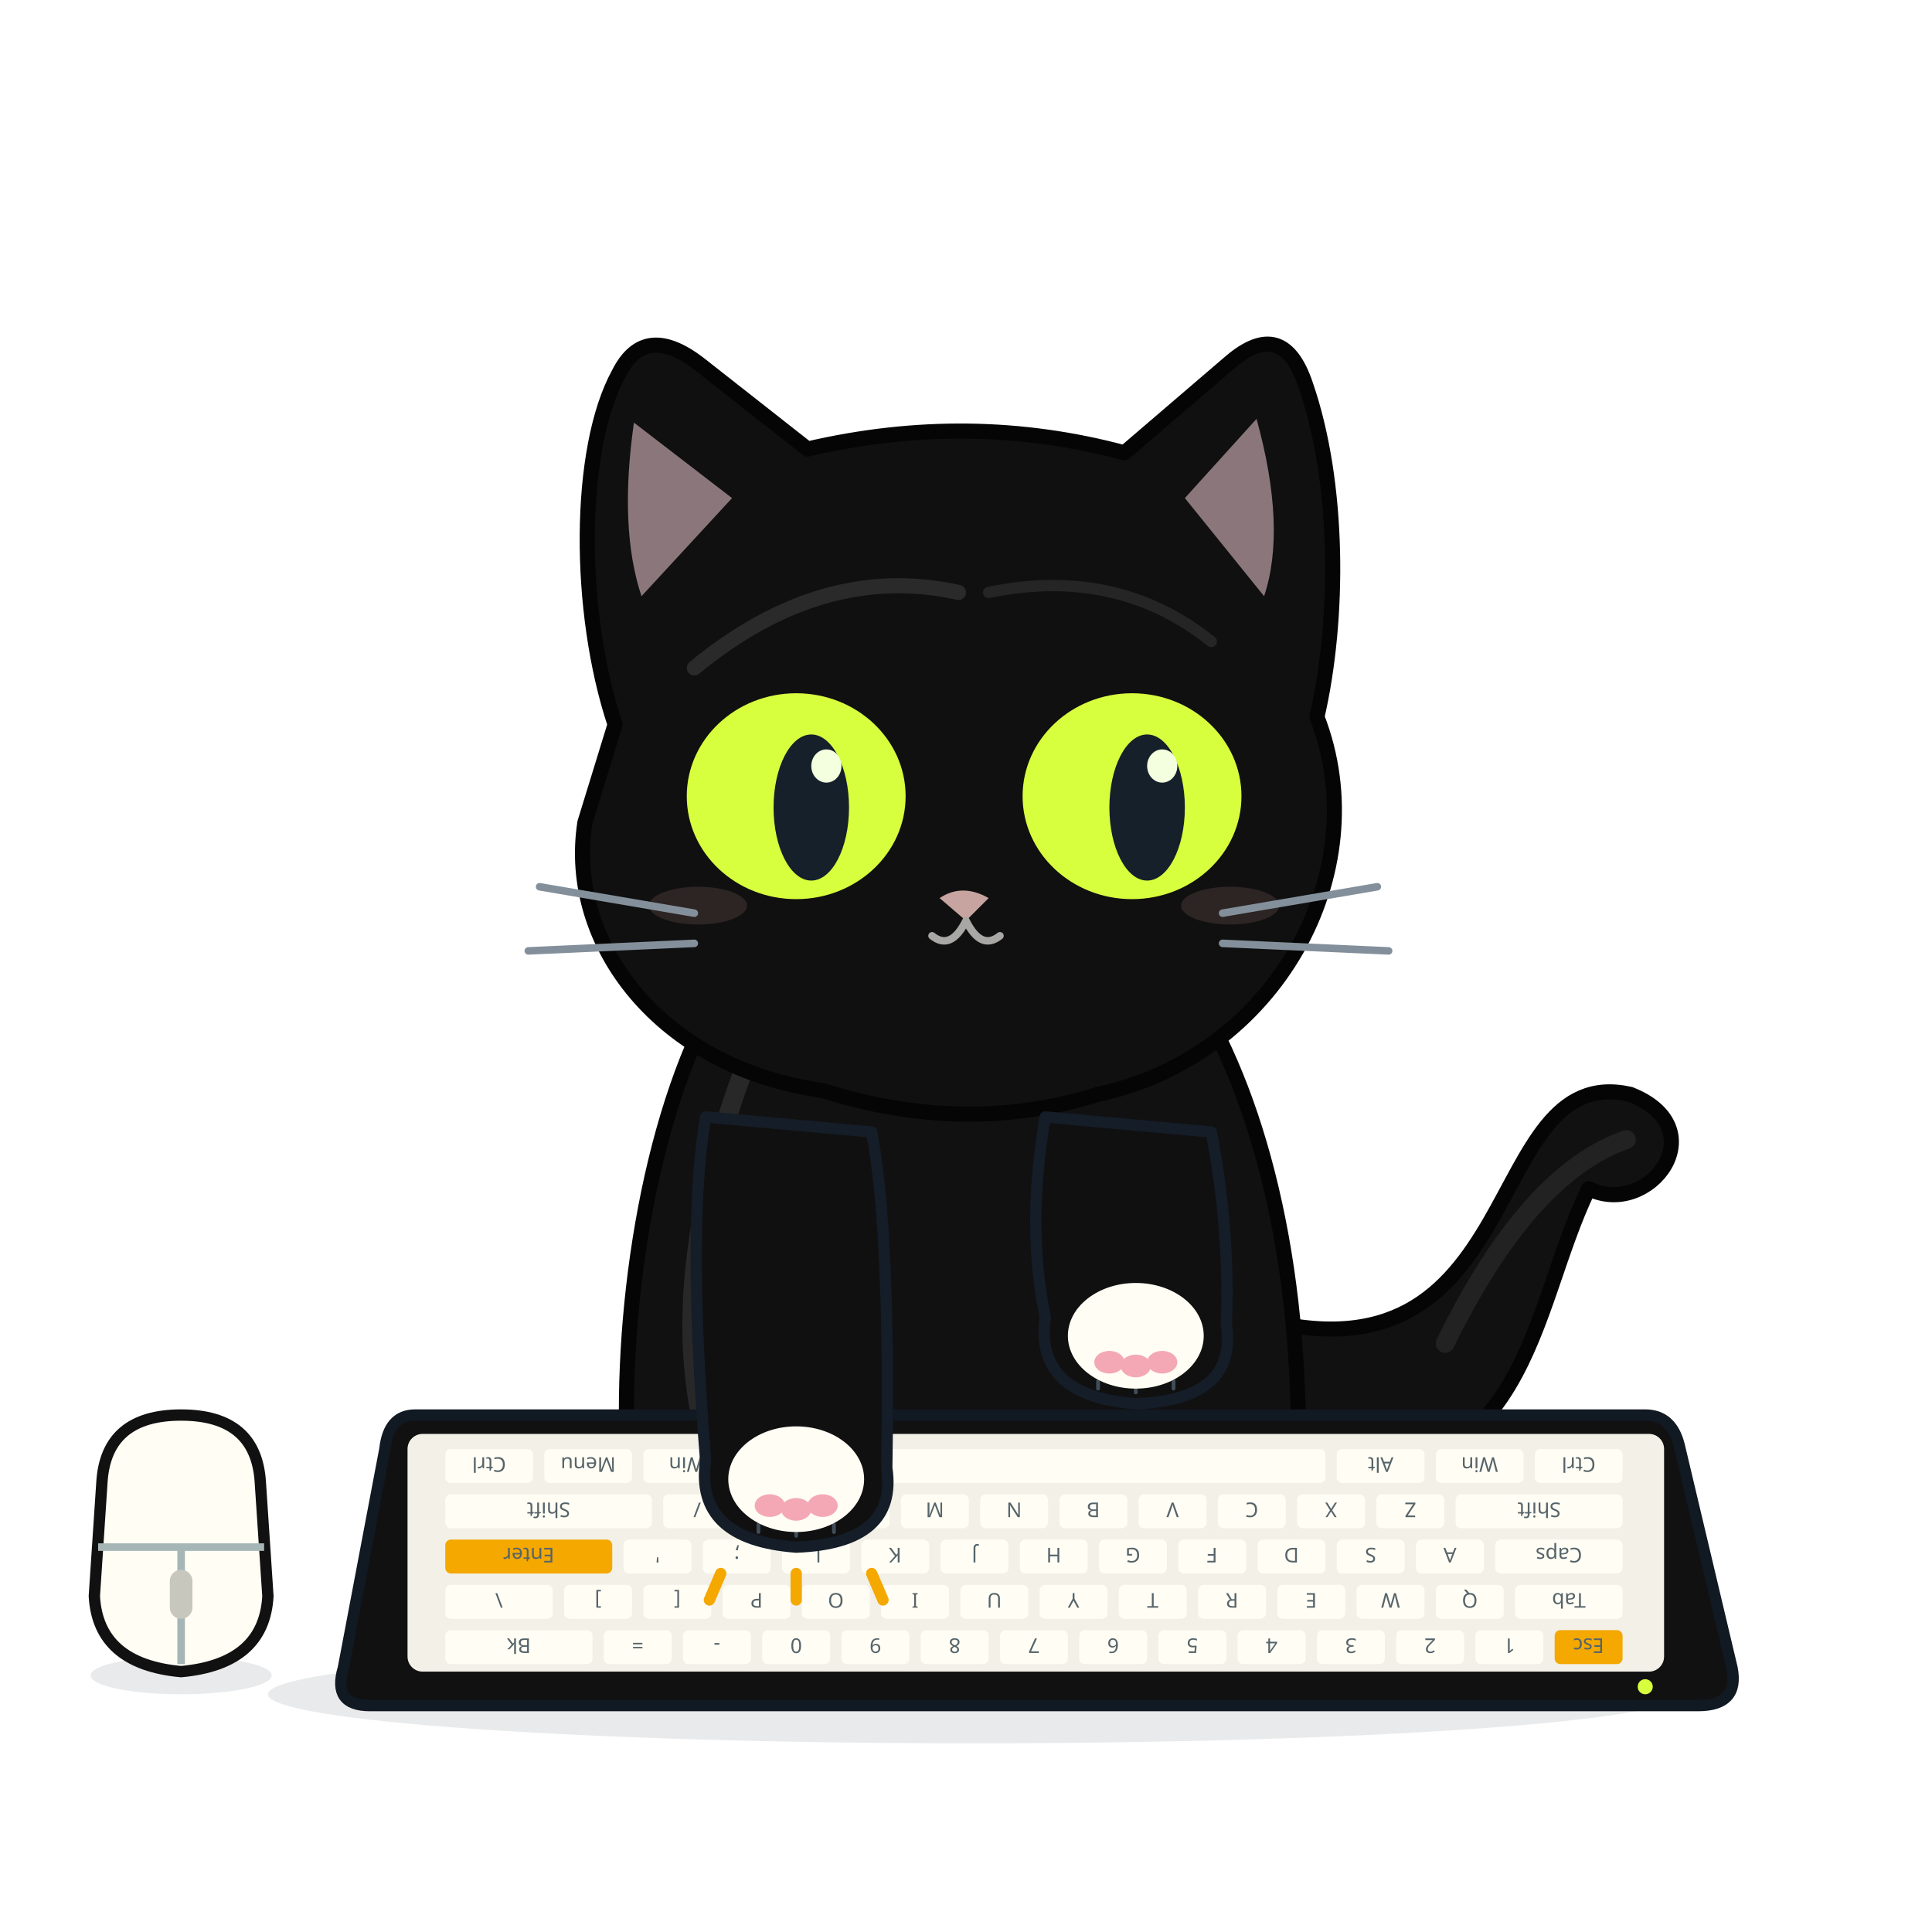
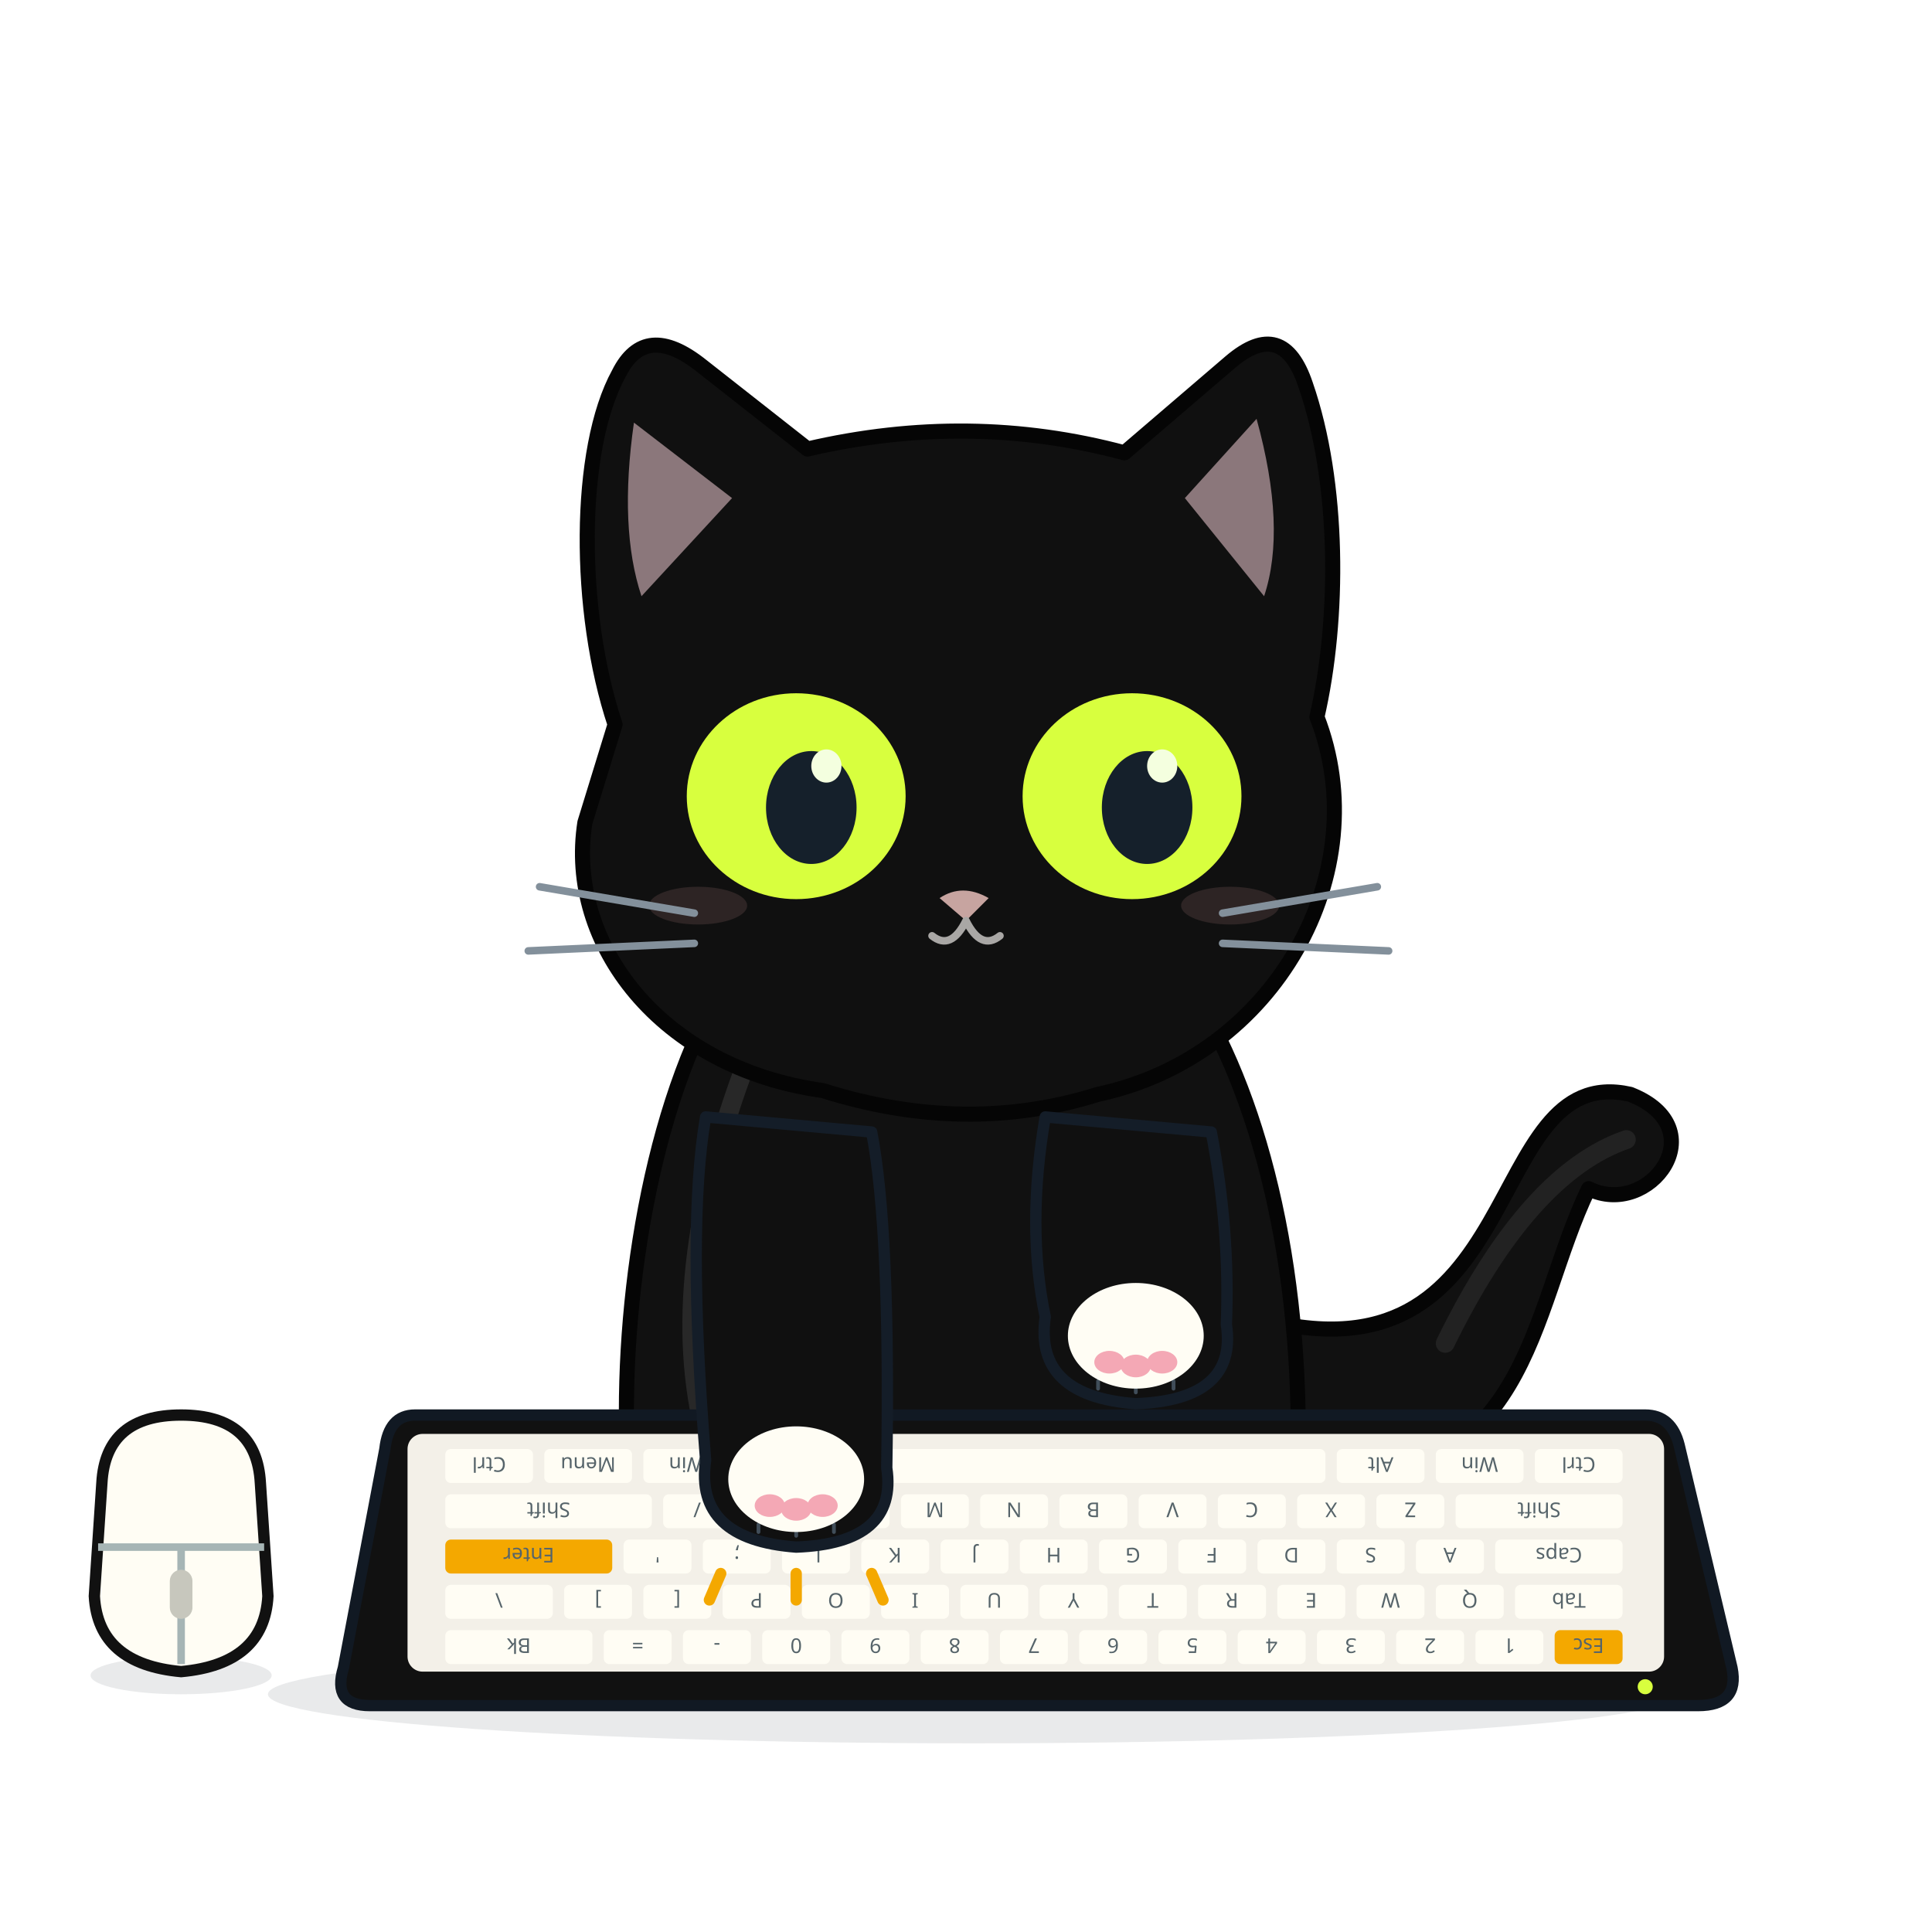
<svg xmlns="http://www.w3.org/2000/svg" width="512" height="512" viewBox="0 0 512 512">
  <ellipse cx="258" cy="449" rx="187" ry="13" fill="#17212d18" />
  <path d="M 332 349 C 406 370 392 281 432 290 C 455 299 437 323 421 315 C 405 348 406 395 345 393 Z" fill="#111111" stroke="#050505" stroke-width="4" stroke-linejoin="round" />
  <path d="M 383 356 Q 405 311 431 302" fill="none" stroke="#222222" stroke-width="5" stroke-linecap="round" />
  <path d="M 198 252 C 176 280 166 332 166 374 Q 163 407 195 413 L 316 413 Q 349 410 344 374 C 343 321 329 278 310 254 Z" fill="#111111" stroke="#050505" stroke-width="4" stroke-linecap="round" stroke-linejoin="round" />
  <path d="M 198 281 Q 176 339 187 381" fill="none" stroke="#282828" stroke-width="5" stroke-linecap="round" stroke-linejoin="round" />
  <ellipse cx="210" cy="398" rx="36" ry="20" fill="#151d28" />
  <ellipse cx="303" cy="398" rx="36" ry="20" fill="#151d28" />
  <path d="M 163 192 C 153 162 153 119 164 99 Q 171 85 186 97 L 214 119 Q 257 109 298 120 L 326 96 Q 340 84 346 102 C 355 128 355 164 349 190 C 365 231 338 280 291 290 Q 256 301 218 289 C 175 283 150 250 155 218 Z" fill="#101010" stroke="#050505" stroke-width="4" stroke-linecap="round" stroke-linejoin="round" />
  <path d="M 168 112 Q 164 140 170 158 L 194 132 Z" fill="#8b777b" stroke="none" stroke-width="1" stroke-linecap="round" stroke-linejoin="round" />
  <path d="M 333 111 Q 341 140 335 158 L 314 132 Z" fill="#8b777b" stroke="none" stroke-width="1" stroke-linecap="round" stroke-linejoin="round" />
-   <path d="M 184 177 Q 218 149 254 157" fill="none" stroke="#2a2a2a" stroke-width="4" stroke-linecap="round" stroke-linejoin="round" />
-   <path d="M 262 157 Q 296 150 321 170" fill="none" stroke="#252525" stroke-width="3" stroke-linecap="round" stroke-linejoin="round" />
  <ellipse cx="211" cy="211" rx="29" ry="27.28" fill="#d8ff3e" />
-   <ellipse cx="215" cy="214" rx="10" ry="19.36" fill="#15202b" />
+   <ellipse cx="215" cy="214" rx="12" ry="14.96" fill="#15202b" />
  <ellipse cx="219" cy="203" rx="4" ry="4.4" fill="#f4ffdf" />
  <ellipse cx="300" cy="211" rx="29" ry="27.28" fill="#d8ff3e" />
-   <ellipse cx="304" cy="214" rx="10" ry="19.36" fill="#15202b" />
+   <ellipse cx="304" cy="214" rx="12" ry="14.96" fill="#15202b" />
  <ellipse cx="308" cy="203" rx="4" ry="4.4" fill="#f4ffdf" />
  <ellipse cx="185" cy="240" rx="13" ry="5" fill="#db9e9e24" />
  <ellipse cx="326" cy="240" rx="13" ry="5" fill="#db9e9e24" />
  <path d="M 249 238 Q 255 234 262 238 L 256 244 Z" fill="#c7a4a0" stroke="none" stroke-width="1" stroke-linecap="round" stroke-linejoin="round" />
  <path d="M 256 244 Q 252 252 247 248 M 256 244 Q 260 252 265 248" fill="none" stroke="#a9a7a5" stroke-width="2" stroke-linecap="round" stroke-linejoin="round" />
  <path d="M 184 242 L 143 235" fill="none" stroke="#83909b" stroke-width="2" stroke-linecap="round" stroke-linejoin="round" />
  <path d="M 184 250 L 140 252" fill="none" stroke="#83909b" stroke-width="2" stroke-linecap="round" stroke-linejoin="round" />
  <path d="M 324 242 L 365 235" fill="none" stroke="#83909b" stroke-width="2" stroke-linecap="round" stroke-linejoin="round" />
  <path d="M 324 250 L 368 252" fill="none" stroke="#83909b" stroke-width="2" stroke-linecap="round" stroke-linejoin="round" />
  <path d="M 110 375 L 436 375 Q 443 375 445 383 L 459 442 Q 461 452 450 452 L 98 452 Q 88 452 91 442 L 102 384 Q 103 375 110 375 Z" fill="#111111" stroke="#111923" stroke-width="3" stroke-linecap="round" stroke-linejoin="round" />
  <rect x="108" y="380" width="333" height="63" rx="4" fill="#f3f0e8" />
  <g transform="rotate(180 275 409)">
    <rect x="120" y="377" width="18" height="9" rx="1.5" fill="#f4a800" />
    <text x="129.0" y="383.8" text-anchor="middle" font-family="sans-serif" font-size="5.4" fill="#56646a">Esc</text>
    <rect x="141" y="377" width="18" height="9" rx="1.5" fill="#fffdf4" />
    <text x="150.0" y="383.8" text-anchor="middle" font-family="sans-serif" font-size="5.4" fill="#56646a">1</text>
    <rect x="162" y="377" width="18" height="9" rx="1.5" fill="#fffdf4" />
    <text x="171.0" y="383.8" text-anchor="middle" font-family="sans-serif" font-size="5.4" fill="#56646a">2</text>
    <rect x="183" y="377" width="18" height="9" rx="1.5" fill="#fffdf4" />
    <text x="192.0" y="383.8" text-anchor="middle" font-family="sans-serif" font-size="5.4" fill="#56646a">3</text>
    <rect x="204" y="377" width="18" height="9" rx="1.5" fill="#fffdf4" />
    <text x="213.0" y="383.8" text-anchor="middle" font-family="sans-serif" font-size="5.4" fill="#56646a">4</text>
    <rect x="225" y="377" width="18" height="9" rx="1.5" fill="#fffdf4" />
    <text x="234.0" y="383.8" text-anchor="middle" font-family="sans-serif" font-size="5.4" fill="#56646a">5</text>
    <rect x="246" y="377" width="18" height="9" rx="1.5" fill="#fffdf4" />
    <text x="255.0" y="383.8" text-anchor="middle" font-family="sans-serif" font-size="5.4" fill="#56646a">6</text>
    <rect x="267" y="377" width="18" height="9" rx="1.5" fill="#fffdf4" />
    <text x="276.0" y="383.8" text-anchor="middle" font-family="sans-serif" font-size="5.4" fill="#56646a">7</text>
    <rect x="288" y="377" width="18" height="9" rx="1.5" fill="#fffdf4" />
    <text x="297.0" y="383.8" text-anchor="middle" font-family="sans-serif" font-size="5.4" fill="#56646a">8</text>
    <rect x="309" y="377" width="18" height="9" rx="1.5" fill="#fffdf4" />
    <text x="318.0" y="383.8" text-anchor="middle" font-family="sans-serif" font-size="5.4" fill="#56646a">9</text>
    <rect x="330" y="377" width="18" height="9" rx="1.5" fill="#fffdf4" />
    <text x="339.0" y="383.8" text-anchor="middle" font-family="sans-serif" font-size="5.4" fill="#56646a">0</text>
    <rect x="351" y="377" width="18" height="9" rx="1.5" fill="#fffdf4" />
    <text x="360.0" y="383.8" text-anchor="middle" font-family="sans-serif" font-size="5.4" fill="#56646a">-</text>
    <rect x="372" y="377" width="18" height="9" rx="1.5" fill="#fffdf4" />
    <text x="381.0" y="383.8" text-anchor="middle" font-family="sans-serif" font-size="5.4" fill="#56646a">=</text>
    <rect x="393" y="377" width="39" height="9" rx="1.5" fill="#fffdf4" />
    <text x="412.5" y="383.8" text-anchor="middle" font-family="sans-serif" font-size="5.4" fill="#56646a">Bk</text>
    <rect x="120" y="389" width="28.5" height="9" rx="1.5" fill="#fffdf4" />
    <text x="134.25" y="395.8" text-anchor="middle" font-family="sans-serif" font-size="5.4" fill="#56646a">Tab</text>
    <rect x="151.5" y="389" width="18" height="9" rx="1.5" fill="#fffdf4" />
    <text x="160.5" y="395.8" text-anchor="middle" font-family="sans-serif" font-size="5.4" fill="#56646a">Q</text>
    <rect x="172.5" y="389" width="18" height="9" rx="1.5" fill="#fffdf4" />
    <text x="181.5" y="395.8" text-anchor="middle" font-family="sans-serif" font-size="5.4" fill="#56646a">W</text>
    <rect x="193.5" y="389" width="18" height="9" rx="1.5" fill="#fffdf4" />
    <text x="202.5" y="395.8" text-anchor="middle" font-family="sans-serif" font-size="5.4" fill="#56646a">E</text>
    <rect x="214.5" y="389" width="18" height="9" rx="1.5" fill="#fffdf4" />
    <text x="223.5" y="395.8" text-anchor="middle" font-family="sans-serif" font-size="5.4" fill="#56646a">R</text>
    <rect x="235.5" y="389" width="18" height="9" rx="1.5" fill="#fffdf4" />
    <text x="244.5" y="395.8" text-anchor="middle" font-family="sans-serif" font-size="5.4" fill="#56646a">T</text>
    <rect x="256.5" y="389" width="18" height="9" rx="1.5" fill="#fffdf4" />
    <text x="265.5" y="395.8" text-anchor="middle" font-family="sans-serif" font-size="5.4" fill="#56646a">Y</text>
    <rect x="277.5" y="389" width="18" height="9" rx="1.5" fill="#fffdf4" />
    <text x="286.5" y="395.8" text-anchor="middle" font-family="sans-serif" font-size="5.4" fill="#56646a">U</text>
    <rect x="298.5" y="389" width="18" height="9" rx="1.5" fill="#fffdf4" />
    <text x="307.5" y="395.8" text-anchor="middle" font-family="sans-serif" font-size="5.4" fill="#56646a">I</text>
    <rect x="319.5" y="389" width="18" height="9" rx="1.5" fill="#fffdf4" />
    <text x="328.5" y="395.8" text-anchor="middle" font-family="sans-serif" font-size="5.4" fill="#56646a">O</text>
    <rect x="340.5" y="389" width="18" height="9" rx="1.5" fill="#fffdf4" />
    <text x="349.5" y="395.8" text-anchor="middle" font-family="sans-serif" font-size="5.4" fill="#56646a">P</text>
    <rect x="361.5" y="389" width="18" height="9" rx="1.5" fill="#fffdf4" />
    <text x="370.5" y="395.8" text-anchor="middle" font-family="sans-serif" font-size="5.4" fill="#56646a">[</text>
    <rect x="382.5" y="389" width="18" height="9" rx="1.5" fill="#fffdf4" />
    <text x="391.5" y="395.8" text-anchor="middle" font-family="sans-serif" font-size="5.4" fill="#56646a">]</text>
    <rect x="403.5" y="389" width="28.5" height="9" rx="1.5" fill="#fffdf4" />
    <text x="417.75" y="395.8" text-anchor="middle" font-family="sans-serif" font-size="5.4" fill="#56646a">\</text>
    <rect x="120" y="401" width="33.75" height="9" rx="1.5" fill="#fffdf4" />
    <text x="136.875" y="407.8" text-anchor="middle" font-family="sans-serif" font-size="5.4" fill="#56646a">Caps</text>
    <rect x="156.75" y="401" width="18" height="9" rx="1.5" fill="#fffdf4" />
    <text x="165.75" y="407.8" text-anchor="middle" font-family="sans-serif" font-size="5.4" fill="#56646a">A</text>
    <rect x="177.75" y="401" width="18" height="9" rx="1.5" fill="#fffdf4" />
    <text x="186.75" y="407.8" text-anchor="middle" font-family="sans-serif" font-size="5.4" fill="#56646a">S</text>
    <rect x="198.75" y="401" width="18" height="9" rx="1.5" fill="#fffdf4" />
    <text x="207.75" y="407.8" text-anchor="middle" font-family="sans-serif" font-size="5.4" fill="#56646a">D</text>
    <rect x="219.75" y="401" width="18" height="9" rx="1.5" fill="#fffdf4" />
    <text x="228.75" y="407.8" text-anchor="middle" font-family="sans-serif" font-size="5.4" fill="#56646a">F</text>
    <rect x="240.75" y="401" width="18" height="9" rx="1.5" fill="#fffdf4" />
    <text x="249.75" y="407.8" text-anchor="middle" font-family="sans-serif" font-size="5.4" fill="#56646a">G</text>
    <rect x="261.75" y="401" width="18" height="9" rx="1.5" fill="#fffdf4" />
    <text x="270.75" y="407.8" text-anchor="middle" font-family="sans-serif" font-size="5.4" fill="#56646a">H</text>
    <rect x="282.75" y="401" width="18" height="9" rx="1.5" fill="#fffdf4" />
    <text x="291.75" y="407.8" text-anchor="middle" font-family="sans-serif" font-size="5.4" fill="#56646a">J</text>
    <rect x="303.75" y="401" width="18" height="9" rx="1.5" fill="#fffdf4" />
    <text x="312.75" y="407.8" text-anchor="middle" font-family="sans-serif" font-size="5.4" fill="#56646a">K</text>
    <rect x="324.75" y="401" width="18" height="9" rx="1.5" fill="#fffdf4" />
    <text x="333.75" y="407.8" text-anchor="middle" font-family="sans-serif" font-size="5.4" fill="#56646a">L</text>
    <rect x="345.75" y="401" width="18" height="9" rx="1.5" fill="#fffdf4" />
    <text x="354.75" y="407.8" text-anchor="middle" font-family="sans-serif" font-size="5.4" fill="#56646a">;</text>
    <rect x="366.75" y="401" width="18" height="9" rx="1.5" fill="#fffdf4" />
    <text x="375.75" y="407.8" text-anchor="middle" font-family="sans-serif" font-size="5.4" fill="#56646a">'</text>
    <rect x="387.75" y="401" width="44.25" height="9" rx="1.5" fill="#f4a800" />
    <text x="409.875" y="407.8" text-anchor="middle" font-family="sans-serif" font-size="5.4" fill="#56646a">Enter</text>
    <rect x="120" y="413" width="44.25" height="9" rx="1.5" fill="#fffdf4" />
    <text x="142.125" y="419.8" text-anchor="middle" font-family="sans-serif" font-size="5.4" fill="#56646a">Shift</text>
    <rect x="167.25" y="413" width="18" height="9" rx="1.5" fill="#fffdf4" />
    <text x="176.25" y="419.8" text-anchor="middle" font-family="sans-serif" font-size="5.4" fill="#56646a">Z</text>
    <rect x="188.25" y="413" width="18" height="9" rx="1.5" fill="#fffdf4" />
    <text x="197.25" y="419.8" text-anchor="middle" font-family="sans-serif" font-size="5.4" fill="#56646a">X</text>
    <rect x="209.25" y="413" width="18" height="9" rx="1.5" fill="#fffdf4" />
    <text x="218.25" y="419.8" text-anchor="middle" font-family="sans-serif" font-size="5.4" fill="#56646a">C</text>
    <rect x="230.25" y="413" width="18" height="9" rx="1.5" fill="#fffdf4" />
    <text x="239.25" y="419.8" text-anchor="middle" font-family="sans-serif" font-size="5.4" fill="#56646a">V</text>
    <rect x="251.25" y="413" width="18" height="9" rx="1.5" fill="#fffdf4" />
    <text x="260.25" y="419.8" text-anchor="middle" font-family="sans-serif" font-size="5.4" fill="#56646a">B</text>
    <rect x="272.25" y="413" width="18" height="9" rx="1.5" fill="#fffdf4" />
    <text x="281.25" y="419.8" text-anchor="middle" font-family="sans-serif" font-size="5.4" fill="#56646a">N</text>
    <rect x="293.25" y="413" width="18" height="9" rx="1.5" fill="#fffdf4" />
    <text x="302.25" y="419.8" text-anchor="middle" font-family="sans-serif" font-size="5.4" fill="#56646a">M</text>
    <rect x="314.25" y="413" width="18" height="9" rx="1.5" fill="#fffdf4" />
    <text x="323.25" y="419.8" text-anchor="middle" font-family="sans-serif" font-size="5.4" fill="#56646a">,</text>
    <rect x="335.25" y="413" width="18" height="9" rx="1.5" fill="#fffdf4" />
    <text x="344.25" y="419.8" text-anchor="middle" font-family="sans-serif" font-size="5.4" fill="#56646a">.</text>
    <rect x="356.25" y="413" width="18" height="9" rx="1.5" fill="#fffdf4" />
    <text x="365.25" y="419.8" text-anchor="middle" font-family="sans-serif" font-size="5.4" fill="#56646a">/</text>
    <rect x="377.25" y="413" width="54.75" height="9" rx="1.5" fill="#fffdf4" />
    <text x="404.625" y="419.8" text-anchor="middle" font-family="sans-serif" font-size="5.4" fill="#56646a">Shift</text>
    <rect x="120" y="425" width="23.25" height="9" rx="1.5" fill="#fffdf4" />
    <text x="131.625" y="431.8" text-anchor="middle" font-family="sans-serif" font-size="5.4" fill="#56646a">Ctrl</text>
    <rect x="146.25" y="425" width="23.25" height="9" rx="1.5" fill="#fffdf4" />
    <text x="157.875" y="431.8" text-anchor="middle" font-family="sans-serif" font-size="5.4" fill="#56646a">Win</text>
    <rect x="172.5" y="425" width="23.25" height="9" rx="1.5" fill="#fffdf4" />
    <text x="184.125" y="431.8" text-anchor="middle" font-family="sans-serif" font-size="5.4" fill="#56646a">Alt</text>
    <rect x="198.75" y="425" width="128.25" height="9" rx="1.5" fill="#fffdf4" />
    <text x="262.875" y="431.8" text-anchor="middle" font-family="sans-serif" font-size="5.4" fill="#56646a" />
    <rect x="330.0" y="425" width="23.25" height="9" rx="1.5" fill="#fffdf4" />
    <text x="341.625" y="431.8" text-anchor="middle" font-family="sans-serif" font-size="5.4" fill="#56646a">Alt</text>
    <rect x="356.25" y="425" width="23.25" height="9" rx="1.5" fill="#fffdf4" />
    <text x="367.875" y="431.8" text-anchor="middle" font-family="sans-serif" font-size="5.4" fill="#56646a">Win</text>
    <rect x="382.5" y="425" width="23.25" height="9" rx="1.5" fill="#fffdf4" />
    <text x="394.125" y="431.8" text-anchor="middle" font-family="sans-serif" font-size="5.4" fill="#56646a">Menu</text>
    <rect x="408.75" y="425" width="23.25" height="9" rx="1.5" fill="#fffdf4" />
    <text x="420.375" y="431.8" text-anchor="middle" font-family="sans-serif" font-size="5.4" fill="#56646a">Ctrl</text>
  </g>
  <ellipse cx="436" cy="447" rx="2" ry="2" fill="#d8ff3e" />
  <g transform="translate(0 0)">
    <ellipse cx="48" cy="444" rx="24" ry="5" fill="#17212d18" />
    <path d="M 27 393 Q 28 375 48 375 Q 68 375 69 393 L 71 423 Q 70 441 48 443 Q 26 441 25 423 Z" fill="#fffdf4" stroke="#111111" stroke-width="3" />
    <path d="M 26 410 H 70 M 48 410 V 441" fill="none" stroke="#a6b5b5" stroke-width="2" />
    <rect x="45" y="416" width="6" height="13" rx="3" fill="#c7c7bd" />
  </g>
  <path d="M 187 296 Q 182 325 187 387 Q 184 408 211 410 Q 238 409 235 389 Q 236 326 231 300 Z" fill="#101010" stroke="#141d28" stroke-width="3" stroke-linecap="round" stroke-linejoin="round" />
  <path d="M 201 404 l 0 2 M 211 405 l 0 2 M 221 404 l 0 2" fill="none" stroke="#404d59" stroke-width="1" stroke-linecap="round" stroke-linejoin="round" />
  <ellipse cx="211" cy="392" rx="18" ry="14" fill="#fffdf4" />
  <ellipse cx="204" cy="399" rx="4" ry="3" fill="#f4a8b5" />
  <ellipse cx="211" cy="400" rx="4" ry="3" fill="#f4a8b5" />
  <ellipse cx="218" cy="399" rx="4" ry="3" fill="#f4a8b5" />
  <path d="M 191 417 l -3.0 7" fill="none" stroke="#f4a800" stroke-width="3" stroke-linecap="round" stroke-linejoin="round" />
  <path d="M 211 417 l 0.0 7" fill="none" stroke="#f4a800" stroke-width="3" stroke-linecap="round" stroke-linejoin="round" />
  <path d="M 231 417 l 3.0 7" fill="none" stroke="#f4a800" stroke-width="3" stroke-linecap="round" stroke-linejoin="round" />
  <path d="M 277 296 Q 272 325 277 349 Q 274 370 301 372 Q 328 371 325 351 Q 326 326 321 300 Z" fill="#101010" stroke="#141d28" stroke-width="3" stroke-linecap="round" stroke-linejoin="round" />
  <path d="M 291 366 l 0 2 M 301 367 l 0 2 M 311 366 l 0 2" fill="none" stroke="#404d59" stroke-width="1" stroke-linecap="round" stroke-linejoin="round" />
  <ellipse cx="301" cy="354" rx="18" ry="14" fill="#fffdf4" />
  <ellipse cx="294" cy="361" rx="4" ry="3" fill="#f4a8b5" />
  <ellipse cx="301" cy="362" rx="4" ry="3" fill="#f4a8b5" />
  <ellipse cx="308" cy="361" rx="4" ry="3" fill="#f4a8b5" />
</svg>
